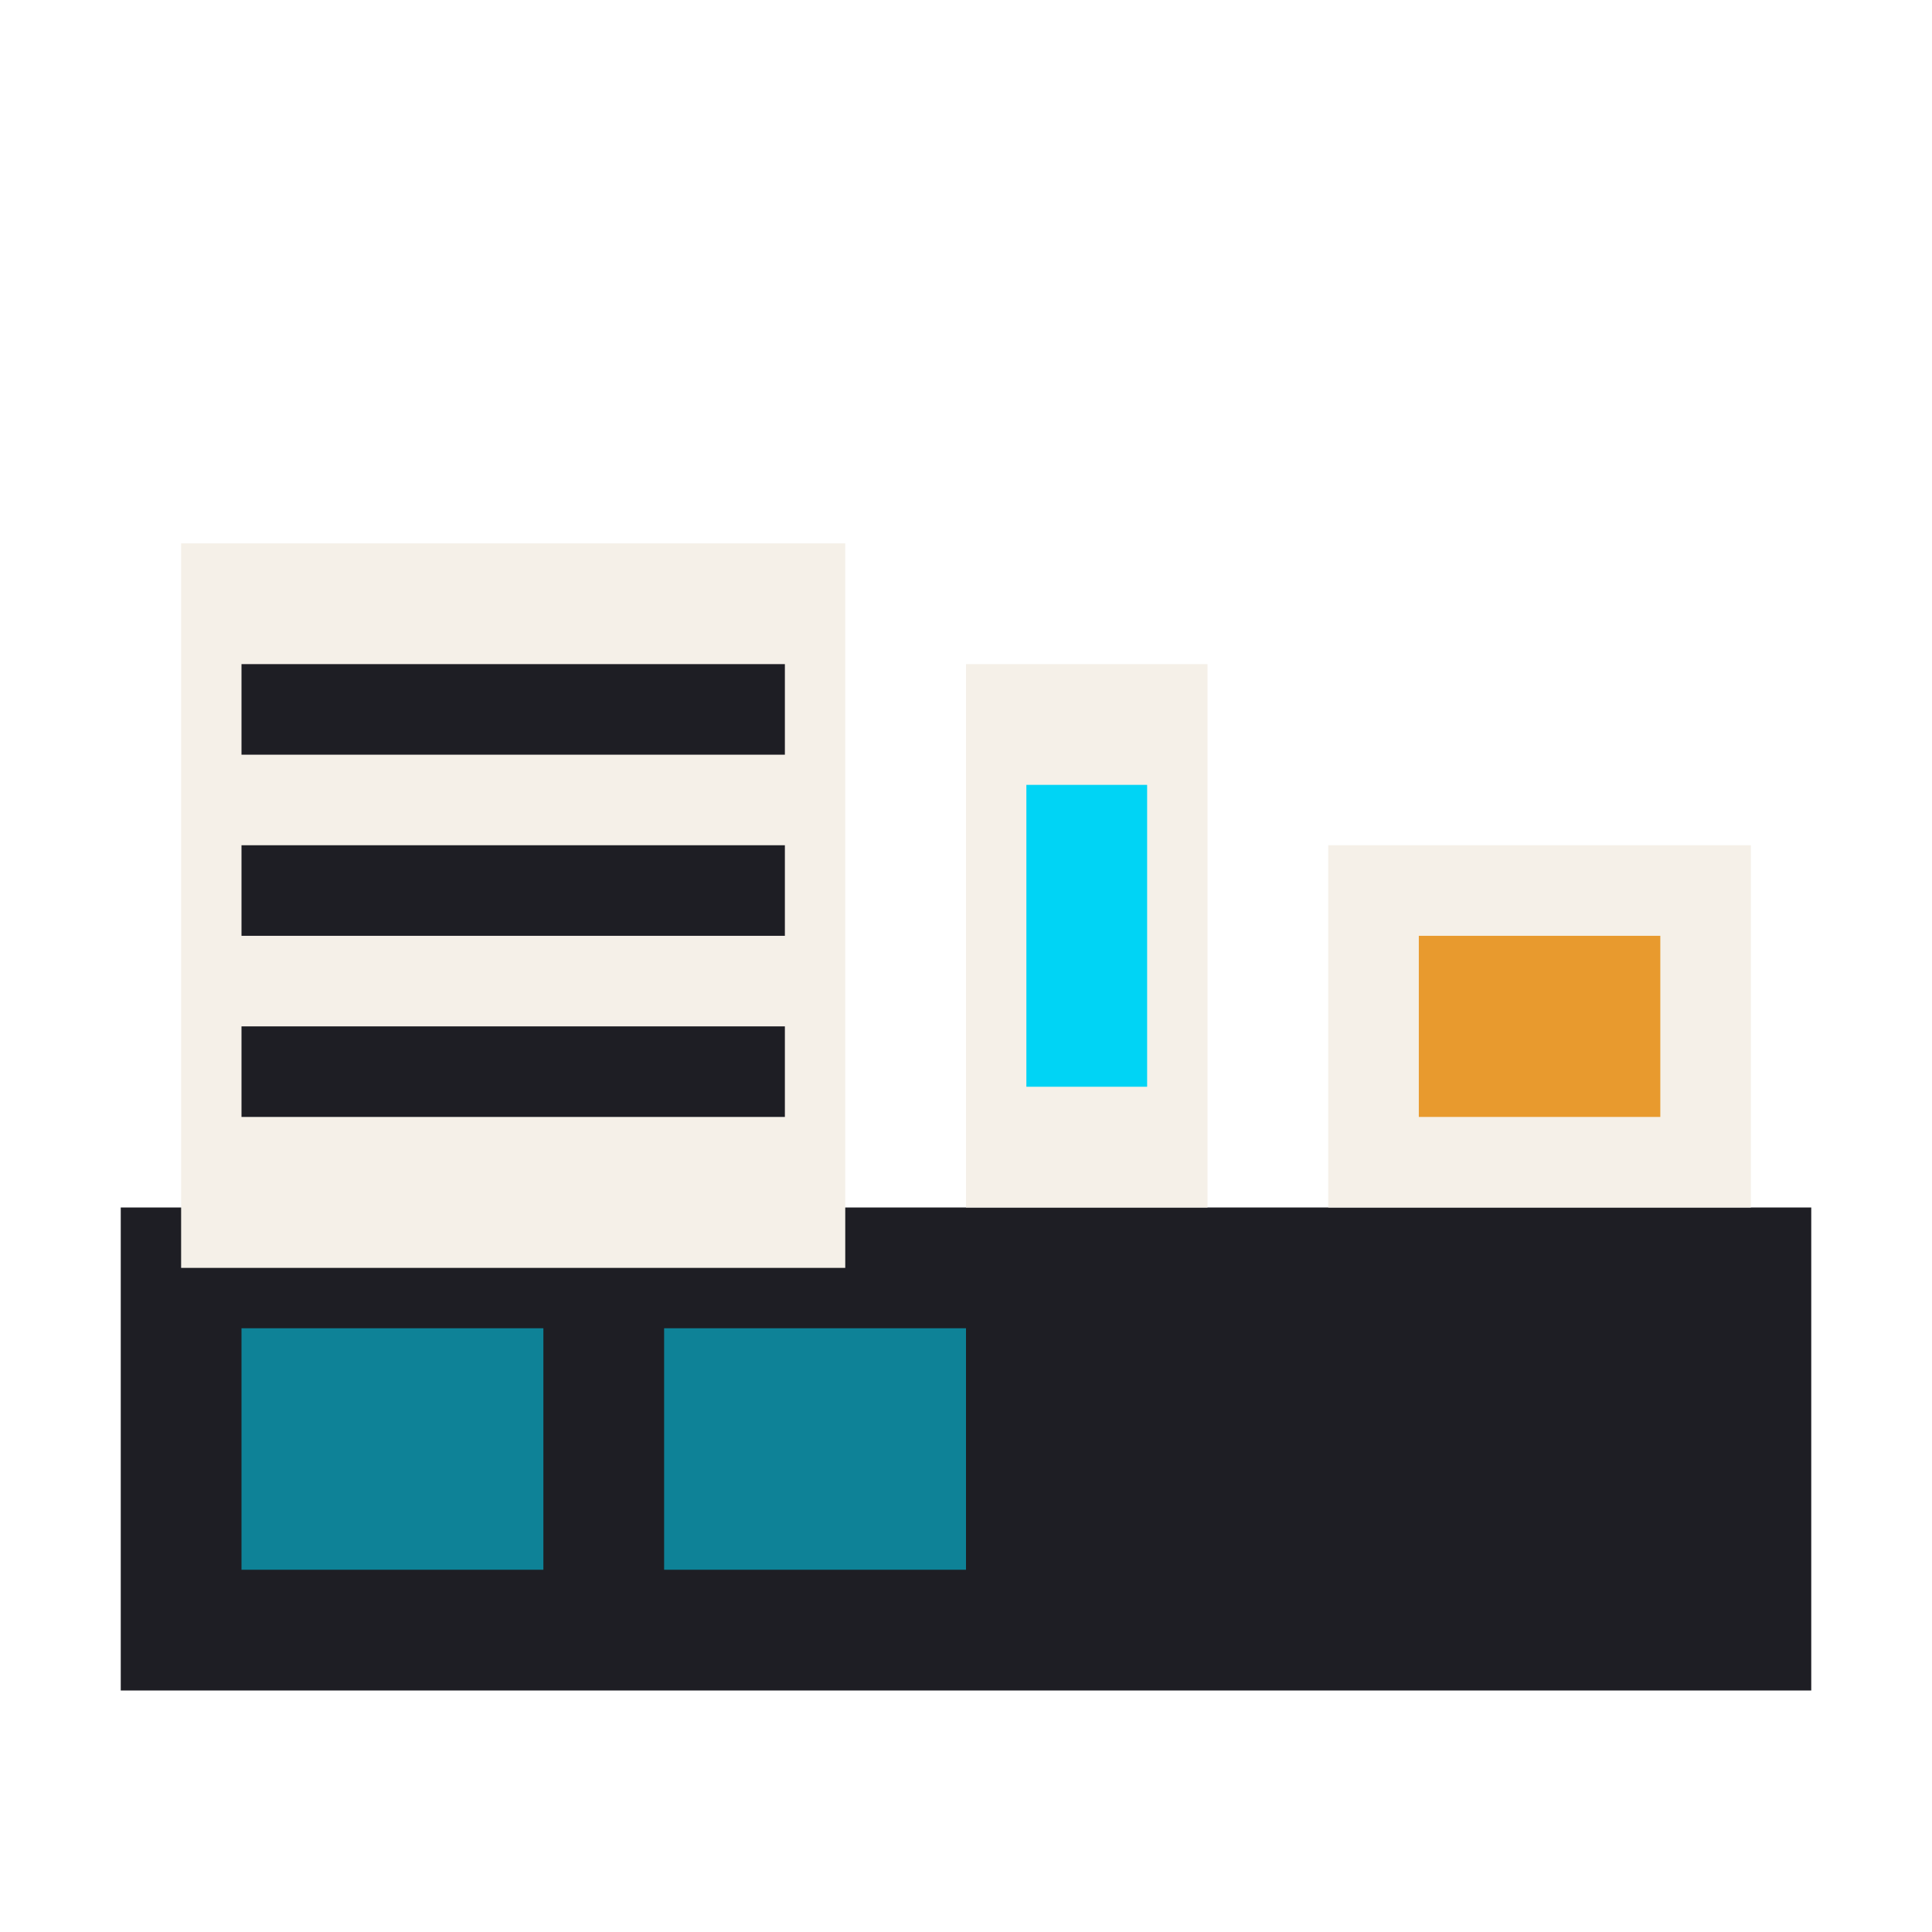
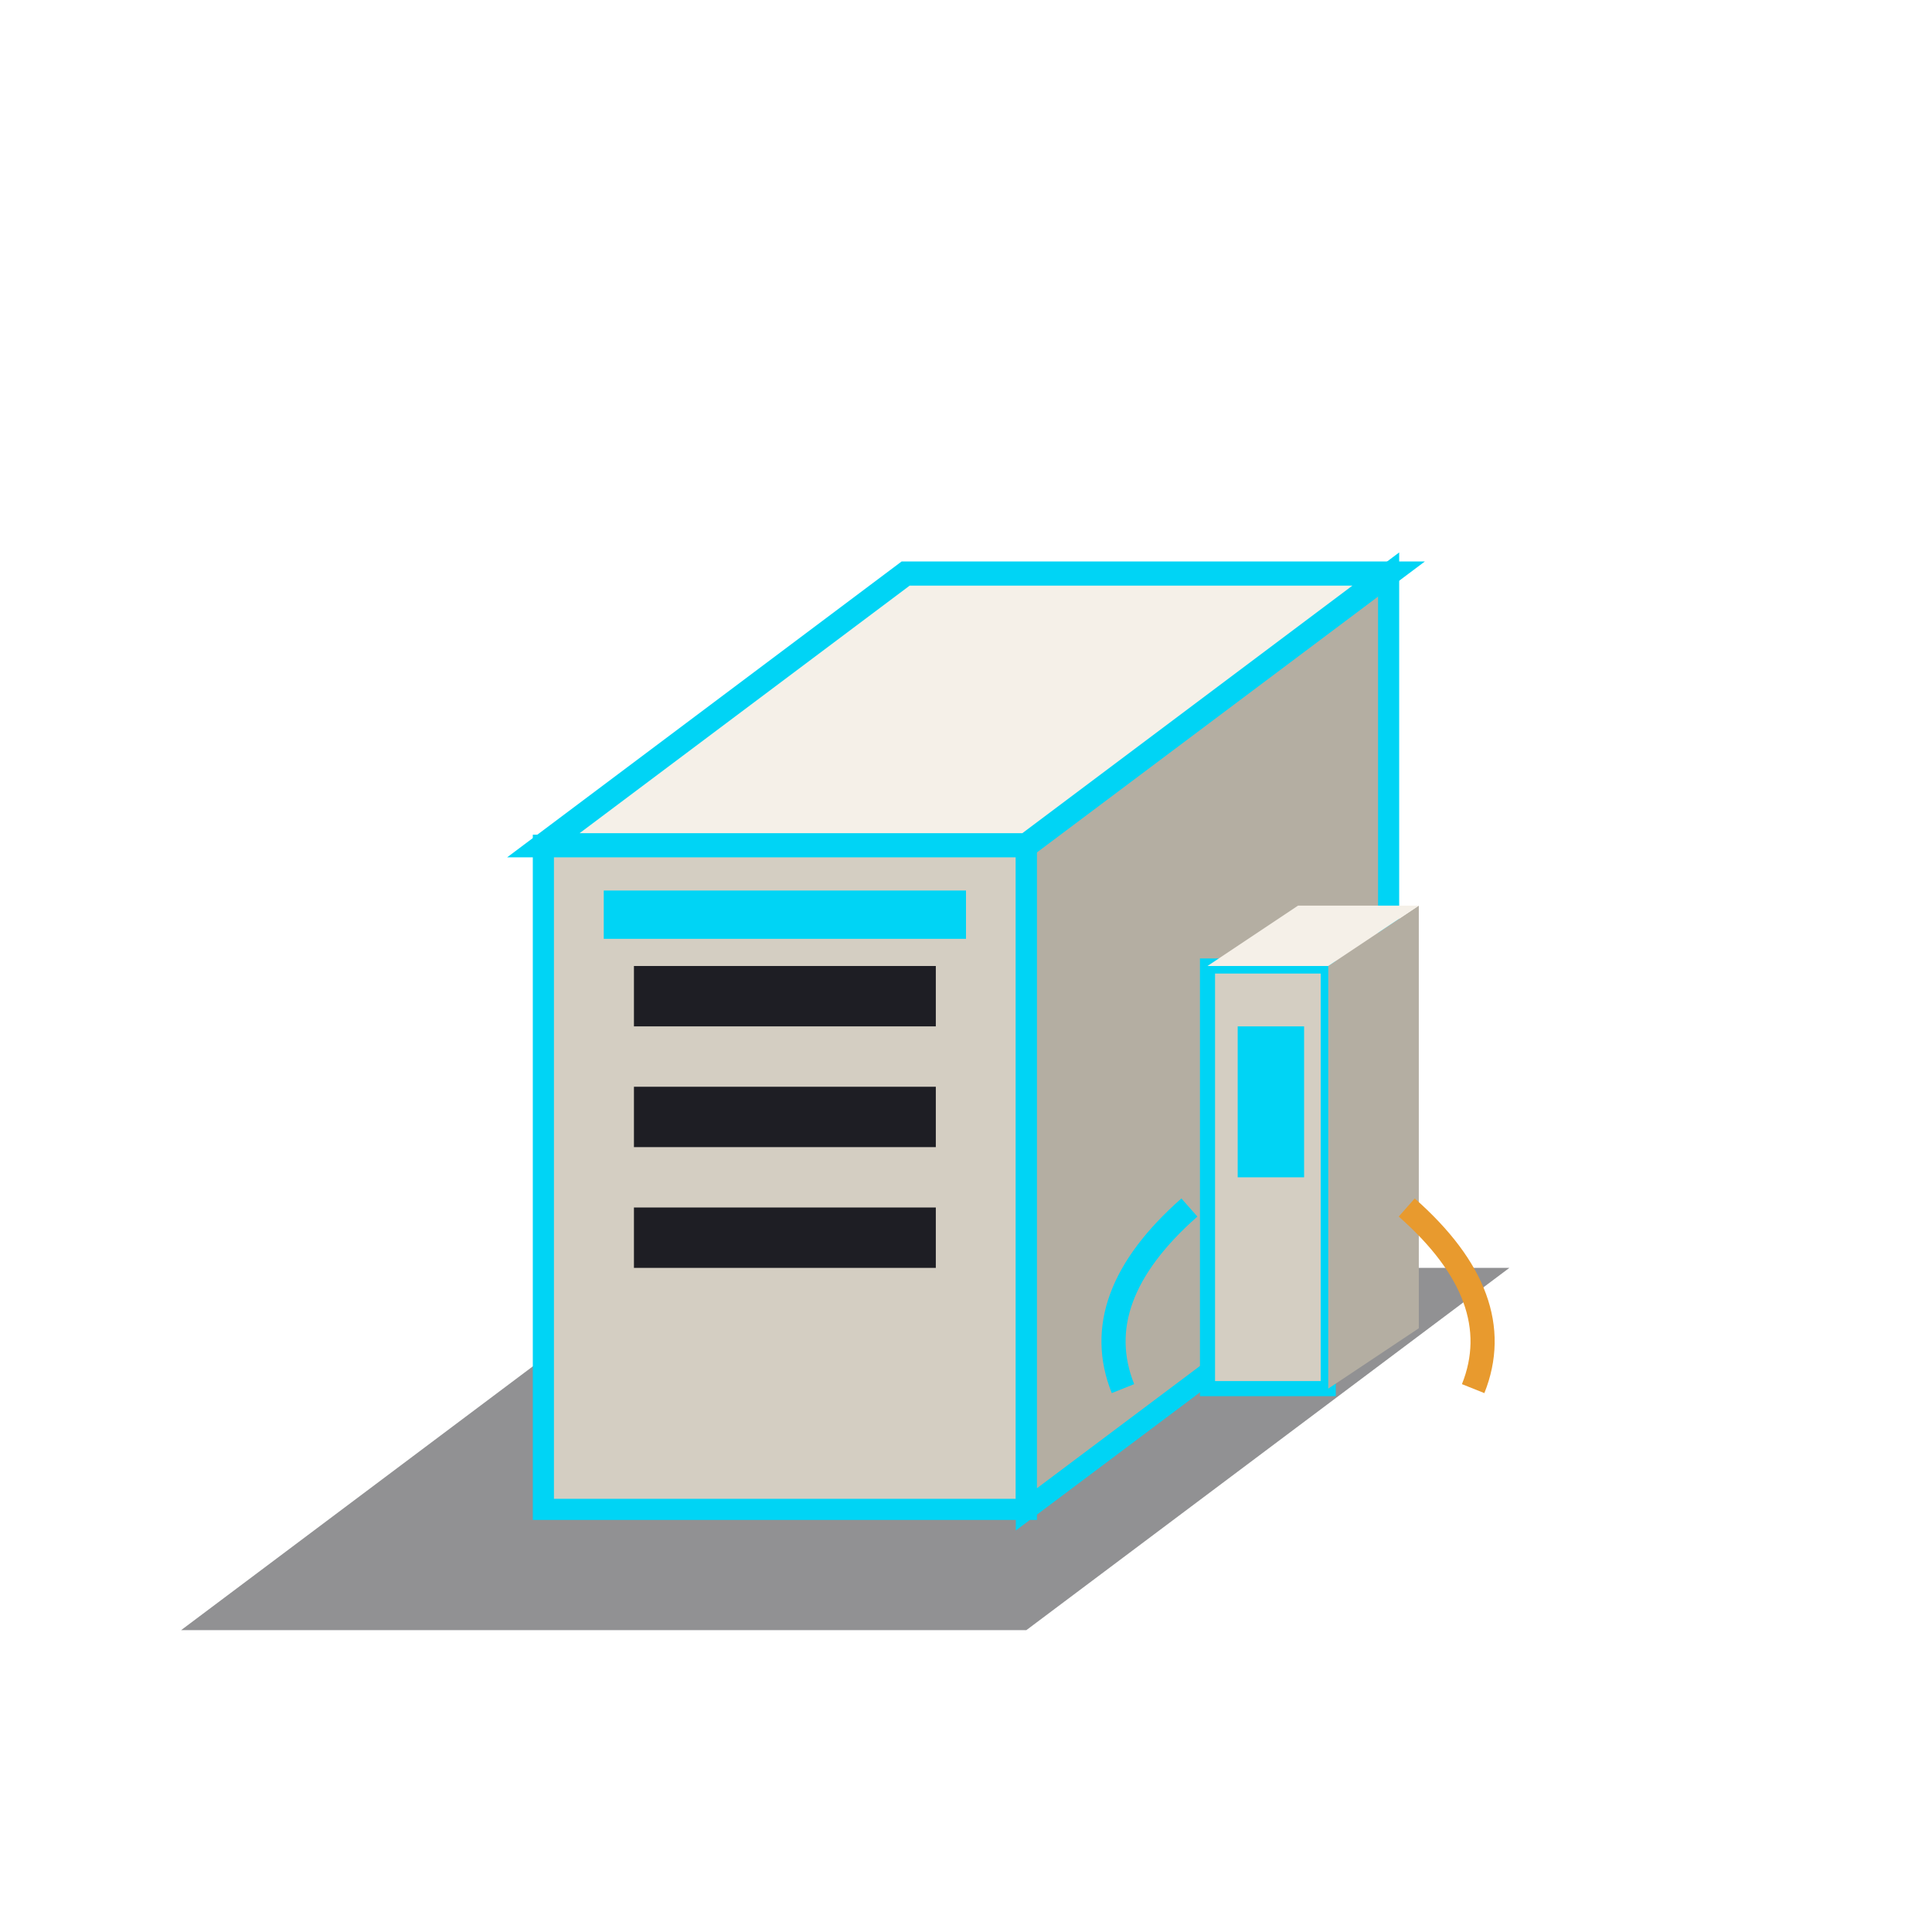
<svg xmlns="http://www.w3.org/2000/svg" viewBox="0 0 64 64">
-   <rect x="4" y="40" width="56" height="16" fill="#1E1E24" />
-   <rect x="8" y="44" width="10" height="8" fill="#00D4F5" opacity="0.55" />
-   <rect x="22" y="44" width="10" height="8" fill="#00D4F5" opacity="0.55" />
-   <rect x="6" y="18" width="22" height="24" fill="#F5F0E8" />
-   <rect x="8" y="22" width="18" height="3" fill="#1E1E24" />
-   <rect x="8" y="28" width="18" height="3" fill="#1E1E24" />
-   <rect x="8" y="34" width="18" height="3" fill="#1E1E24" />
-   <rect x="32" y="22" width="8" height="18" fill="#F5F0E8" />
-   <rect x="34" y="26" width="4" height="10" fill="#00D4F5" />
-   <rect x="44" y="28" width="14" height="12" fill="#F5F0E8" />
-   <rect x="47" y="31" width="8" height="6" fill="#E89A2E" />
+   <path d="M6 54 L34 54 L50 42 L22 42 Z" fill="#0c0c10" opacity="0.45" />
+   <path d="M18 50 L34 50 L34 28 L18 28 Z" fill="#d4cec2" stroke="#00D4F5" stroke-width="0.7" />
+   <path d="M34 50 L46 41 L46 19 L34 28 Z" fill="#b4aea2" stroke="#00D4F5" stroke-width="0.7" />
+   <path d="M18 28 L34 28 L46 19 L30 19 Z" fill="#F5F0E8" stroke="#00D4F5" stroke-width="0.8" />
+   <rect x="21" y="32" width="10" height="2" fill="#1E1E24" />
+   <rect x="21" y="36" width="10" height="2" fill="#1E1E24" />
+   <rect x="21" y="40" width="10" height="2" fill="#1E1E24" />
+   <rect x="20" y="29.5" width="12" height="1.6" fill="#00D4F5" />
+   <path d="M40 46 L44 46 L44 32 L40 32 Z" fill="#d4cec2" stroke="#00D4F5" stroke-width="0.5" />
+   <path d="M44 46 L47 44 L47 30 L44 32 Z" fill="#b4aea2" />
+   <path d="M40 32 L44 32 L47 30 L43 30 Z" fill="#F5F0E8" />
+   <rect x="41" y="34" width="2.2" height="5" fill="#00D4F5" />
+   <path d="M39.4 40 Q36 43 37.2 46" fill="none" stroke="#00D4F5" stroke-width="0.8" />
+   <path d="M46.6 40 Q50 43 48.8 46" fill="none" stroke="#E89A2E" stroke-width="0.8" />
</svg>
